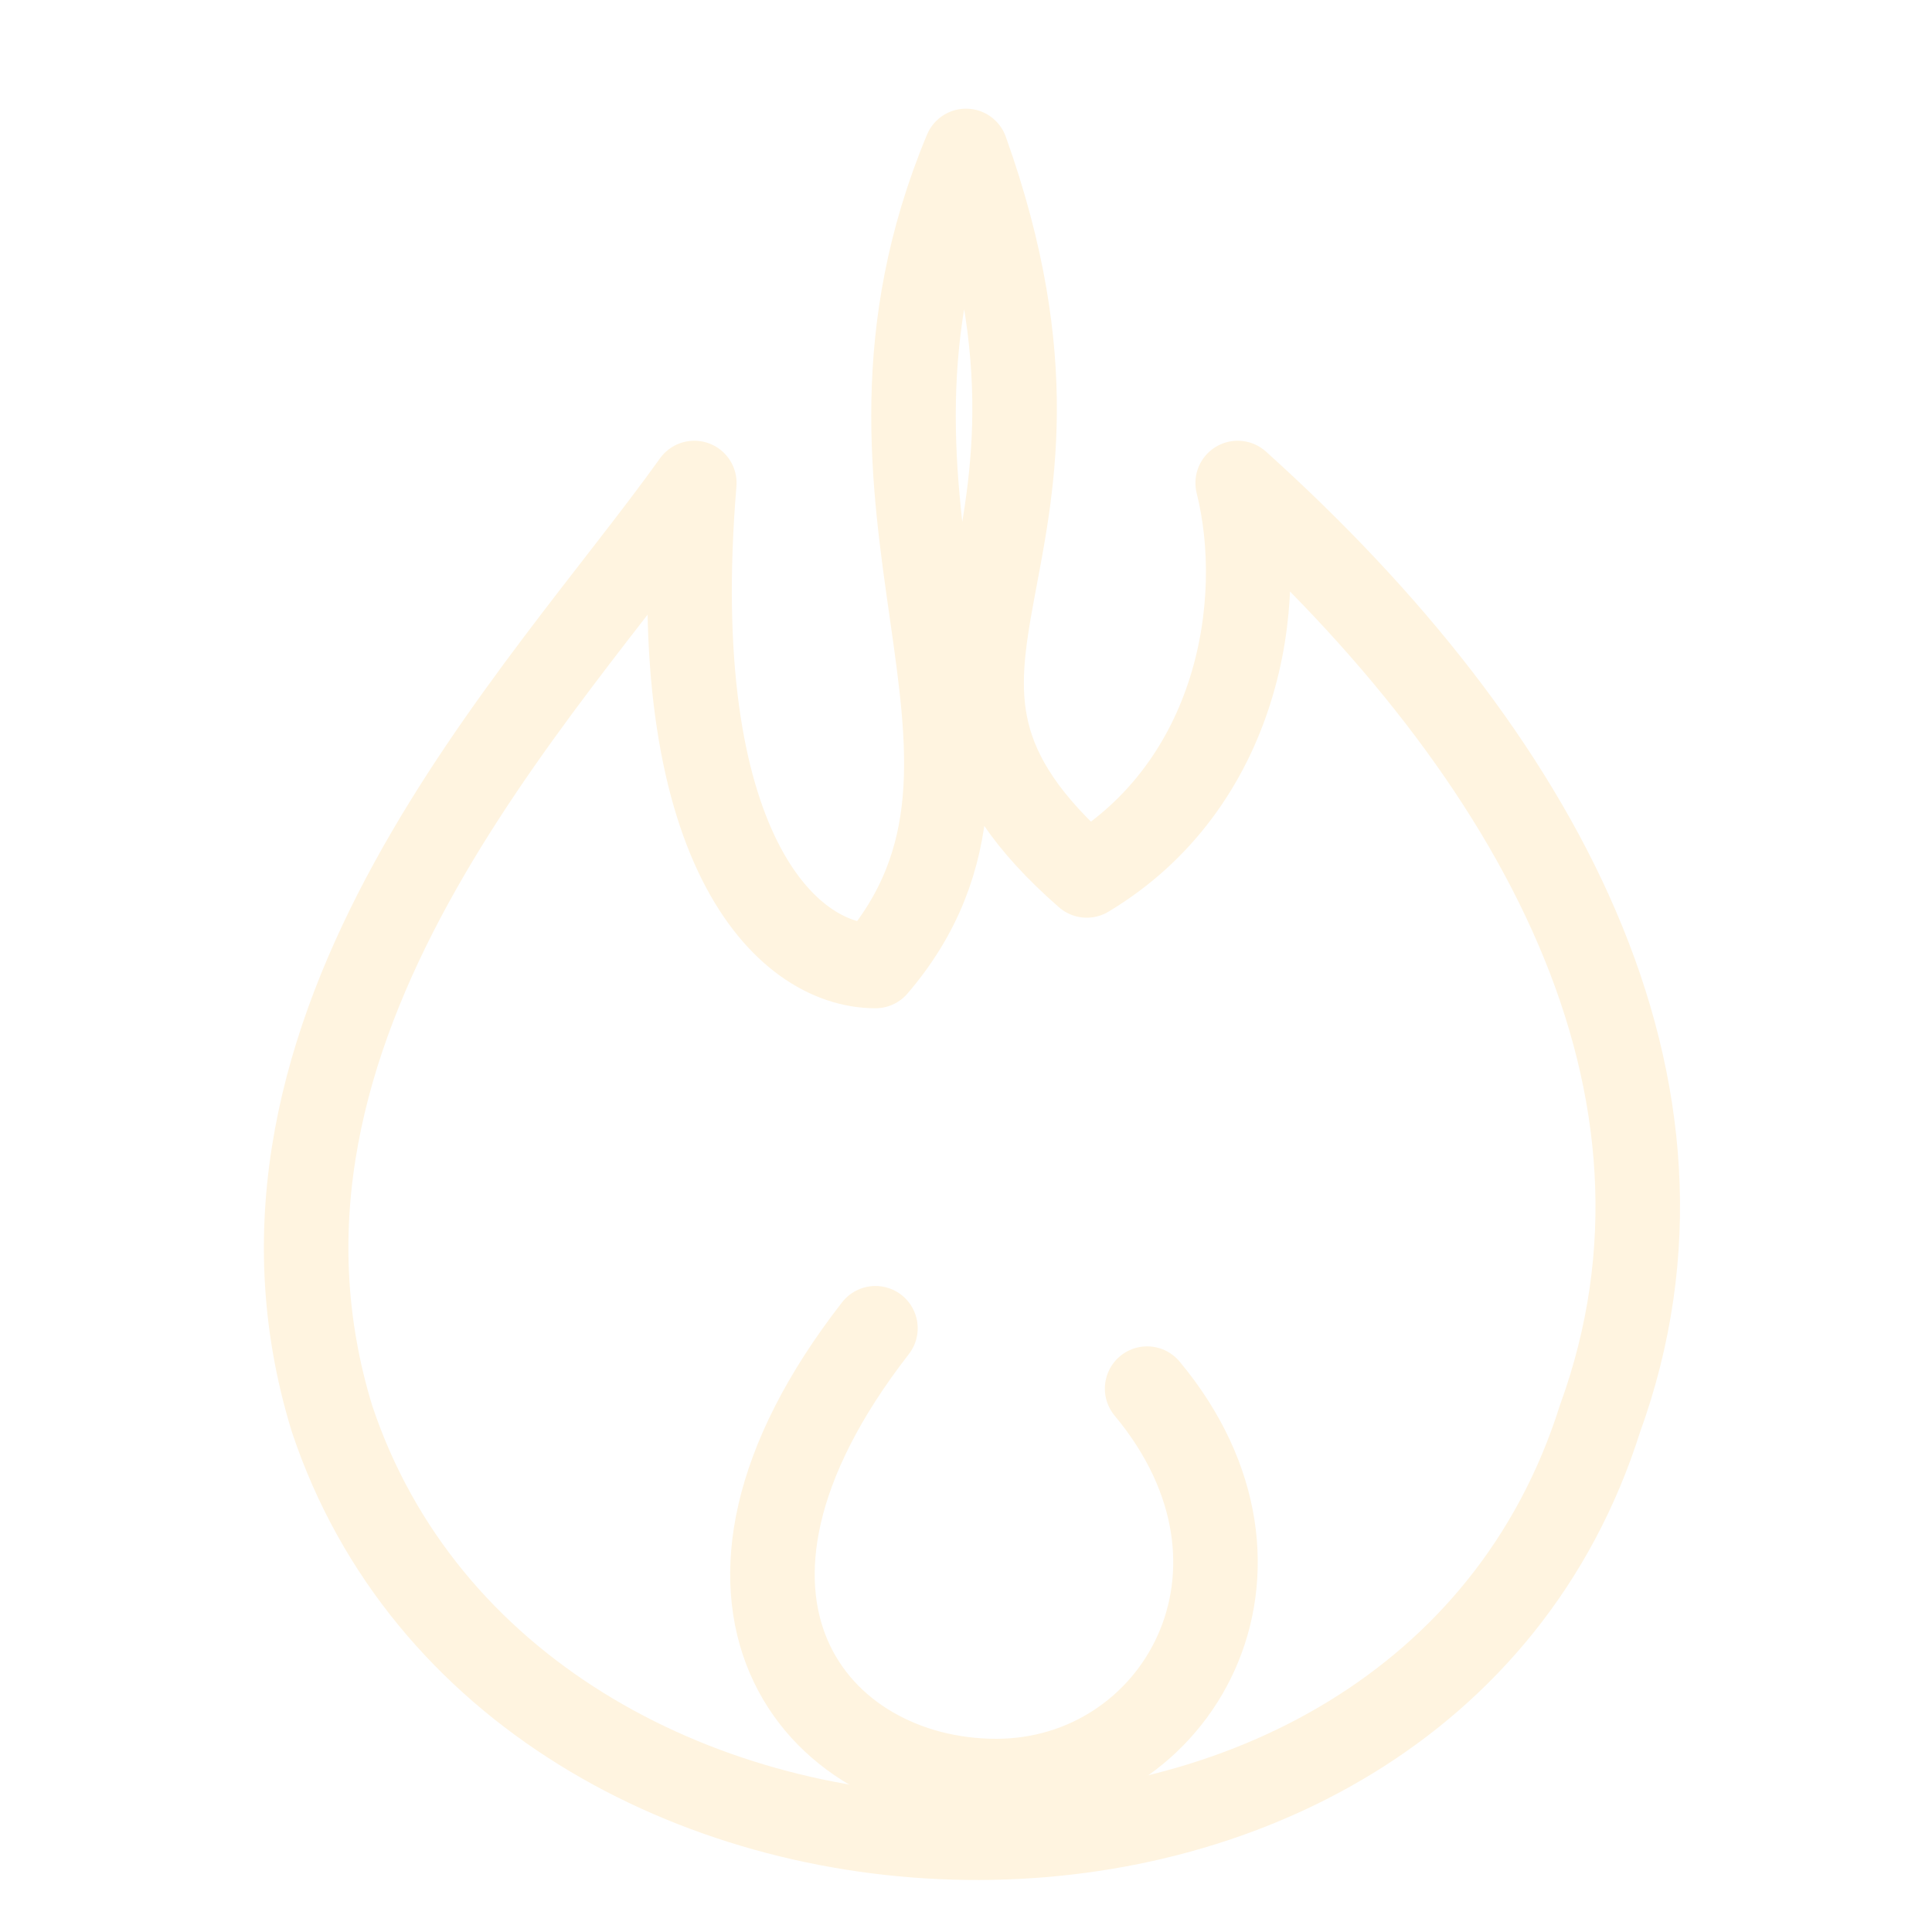
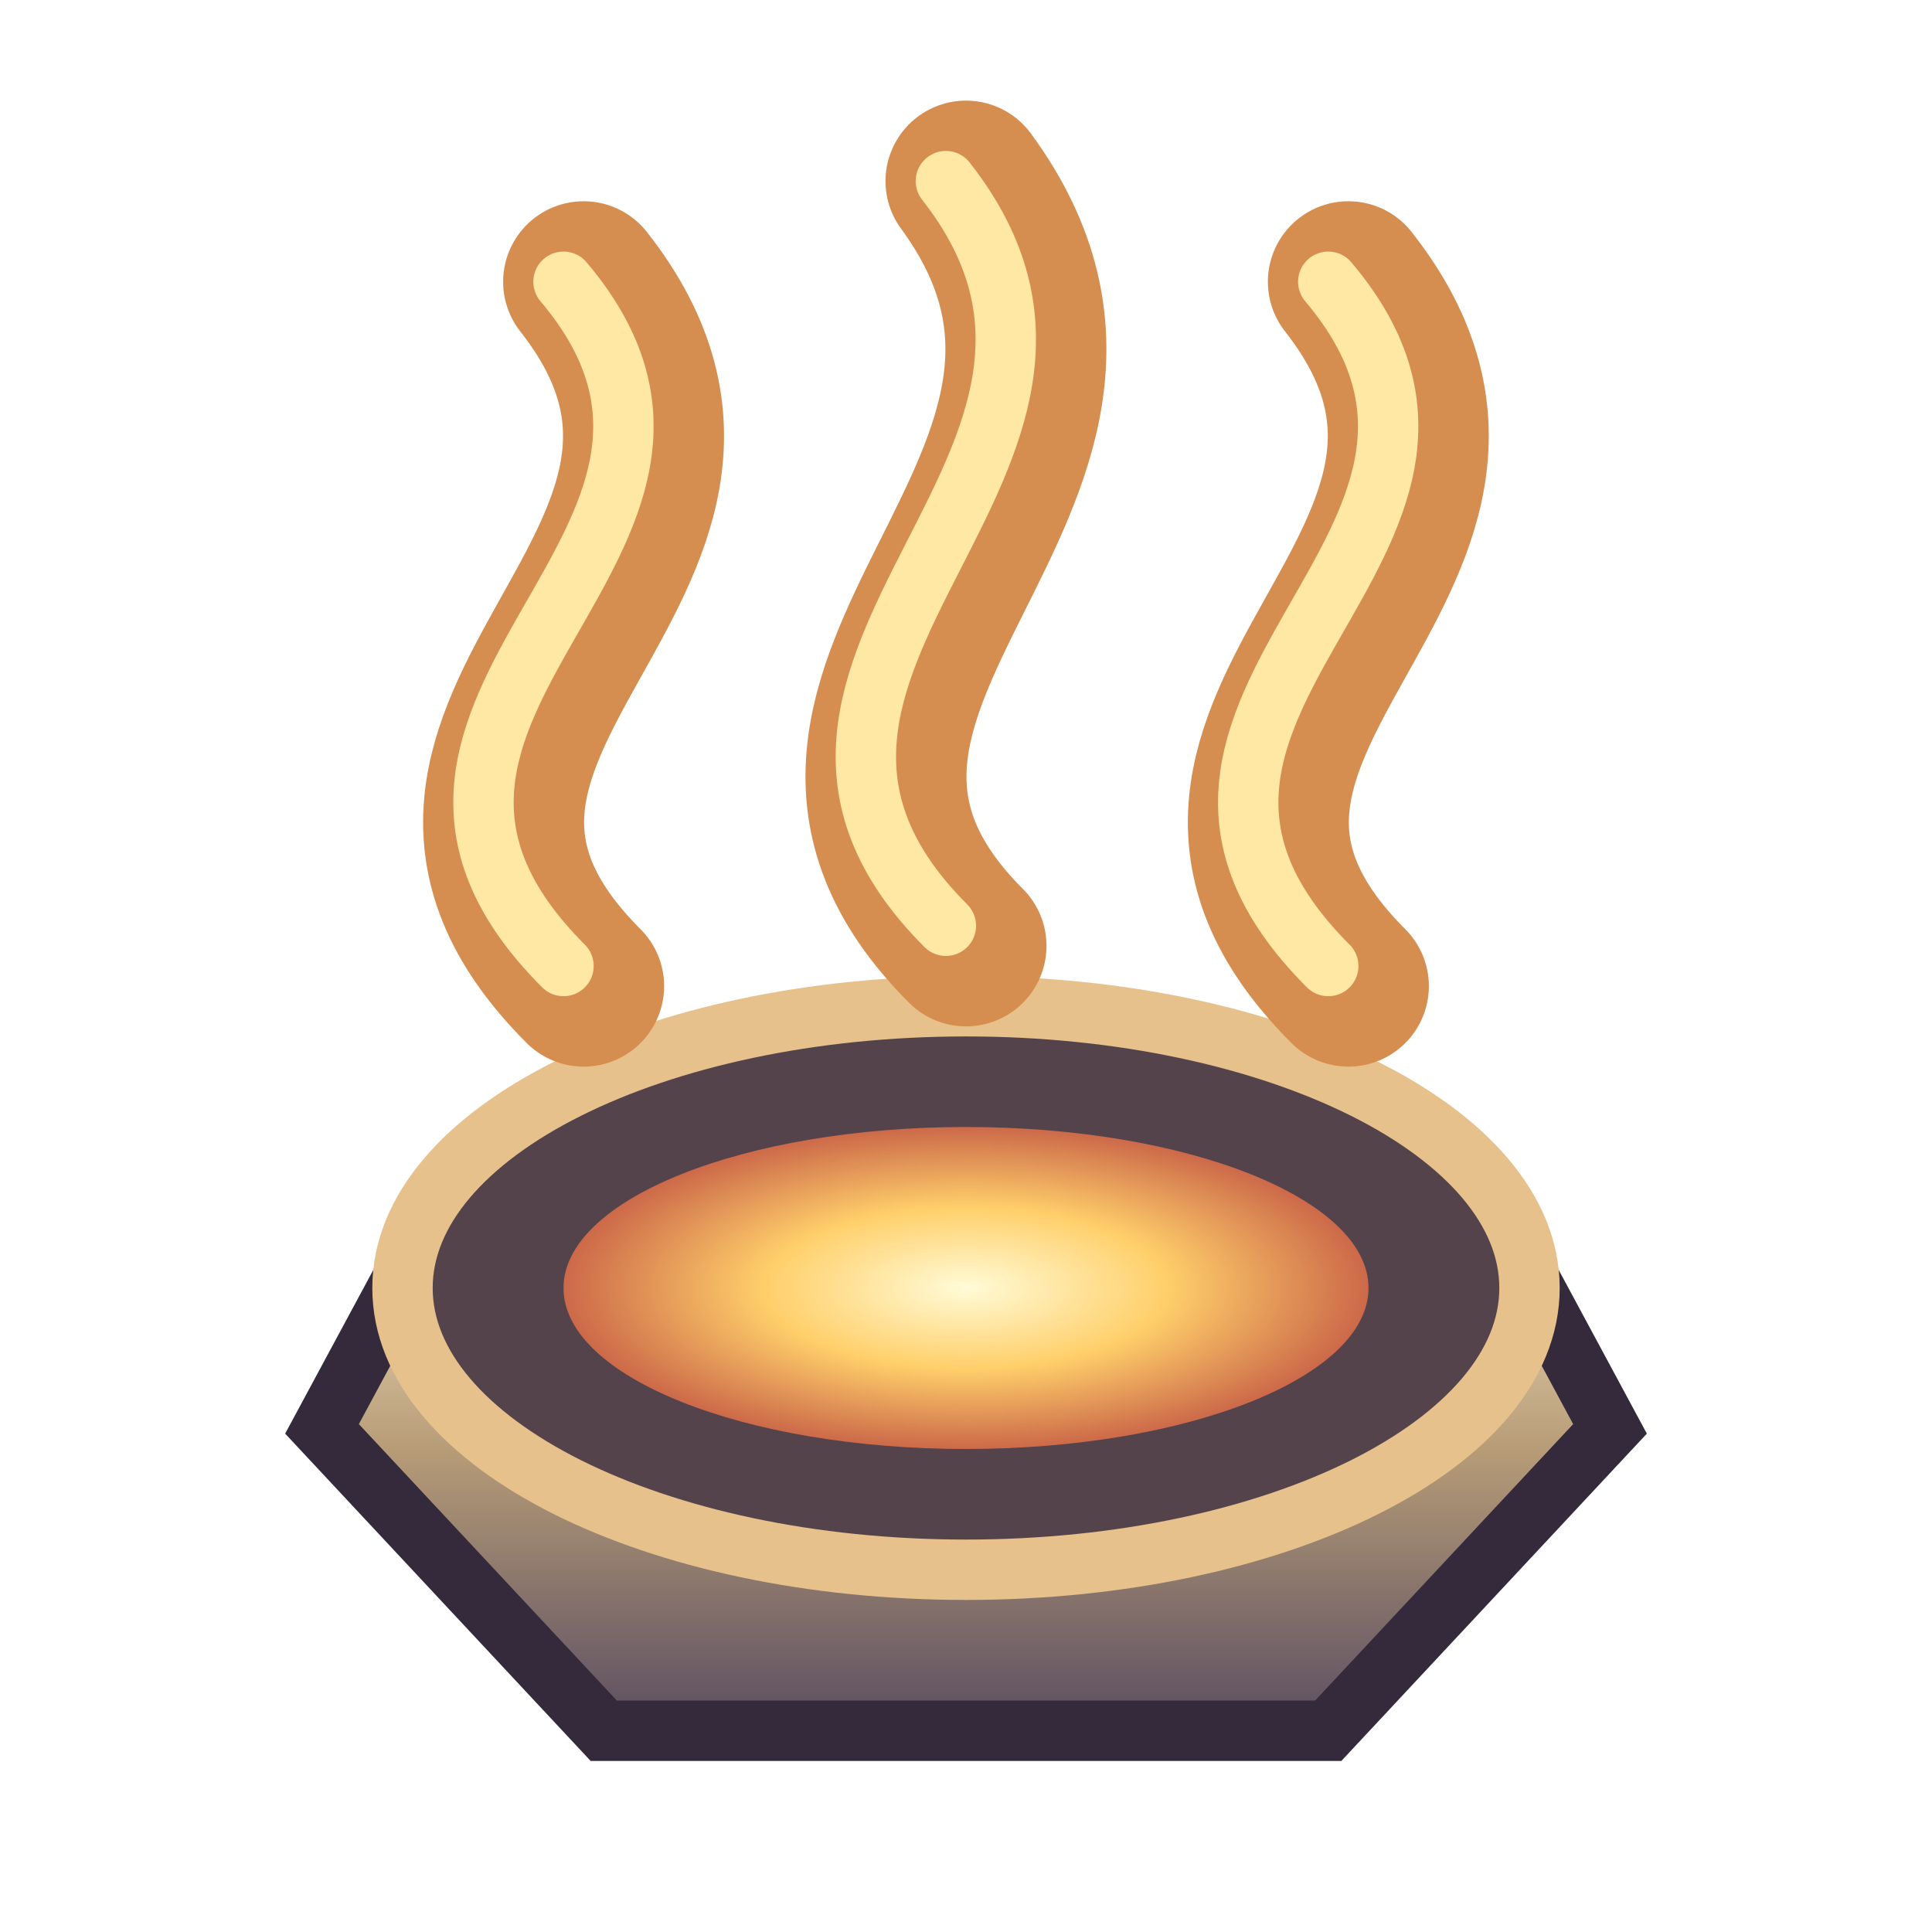
- <svg xmlns="http://www.w3.org/2000/svg" width="64" height="64" viewBox="0 0 64 64">
-   <g fill="none" stroke="#fff4e0" stroke-width="2.8" stroke-linecap="round" stroke-linejoin="round">
-     <path d="M32 5c5 14-4 17 4 24 5-3 6-9 5-13 10 9 16 20 12 31-6 19-36 18-42 0-4-13 7-24 12-31-1 12 3 16 6 16 6-7-2-15 3-27z" />
-     <path d="M29 44c-7 9-2 15 4 15s10-7 5-13" />
+ <svg xmlns="http://www.w3.org/2000/svg" width="96" height="96" viewBox="0 0 96 96">
+   <defs>
+     <linearGradient id="m" x2="0" y2="1">
+       <stop stop-color="#fff1cf" />
+       <stop offset=".5" stop-color="#b79c77" />
+       <stop offset="1" stop-color="#5a4d61" />
+     </linearGradient>
+     <radialGradient id="h">
+       <stop stop-color="#fffbd7" />
+       <stop offset=".5" stop-color="#ffcf6a" />
+       <stop offset="1" stop-color="#cc6949" />
+     </radialGradient>
+   </defs>
+   <path d="M16 71L30 86H66L80 71L73 58H23Z" fill="url(#m)" stroke="#342a3c" stroke-width="3" />
+   <ellipse cx="48" cy="64" rx="28" ry="14" fill="#55434c" stroke="#e6c18b" stroke-width="3" />
+   <ellipse cx="48" cy="64" rx="20" ry="8" fill="url(#h)" />
+   <g fill="none" stroke-linecap="round">
+     <path d="M29 49C16 36 40 28 29 14M48 47C35 34 59 24 48 9M67 49C54 36 78 28 67 14" stroke="#d68e50" stroke-width="8" />
+     <path d="M28 48C15 35 39 27 28 14M47 46C34 33 58 23 47 9M66 48C53 35 77 27 66 14" stroke="#ffe8a4" stroke-width="3" />
  </g>
</svg>
